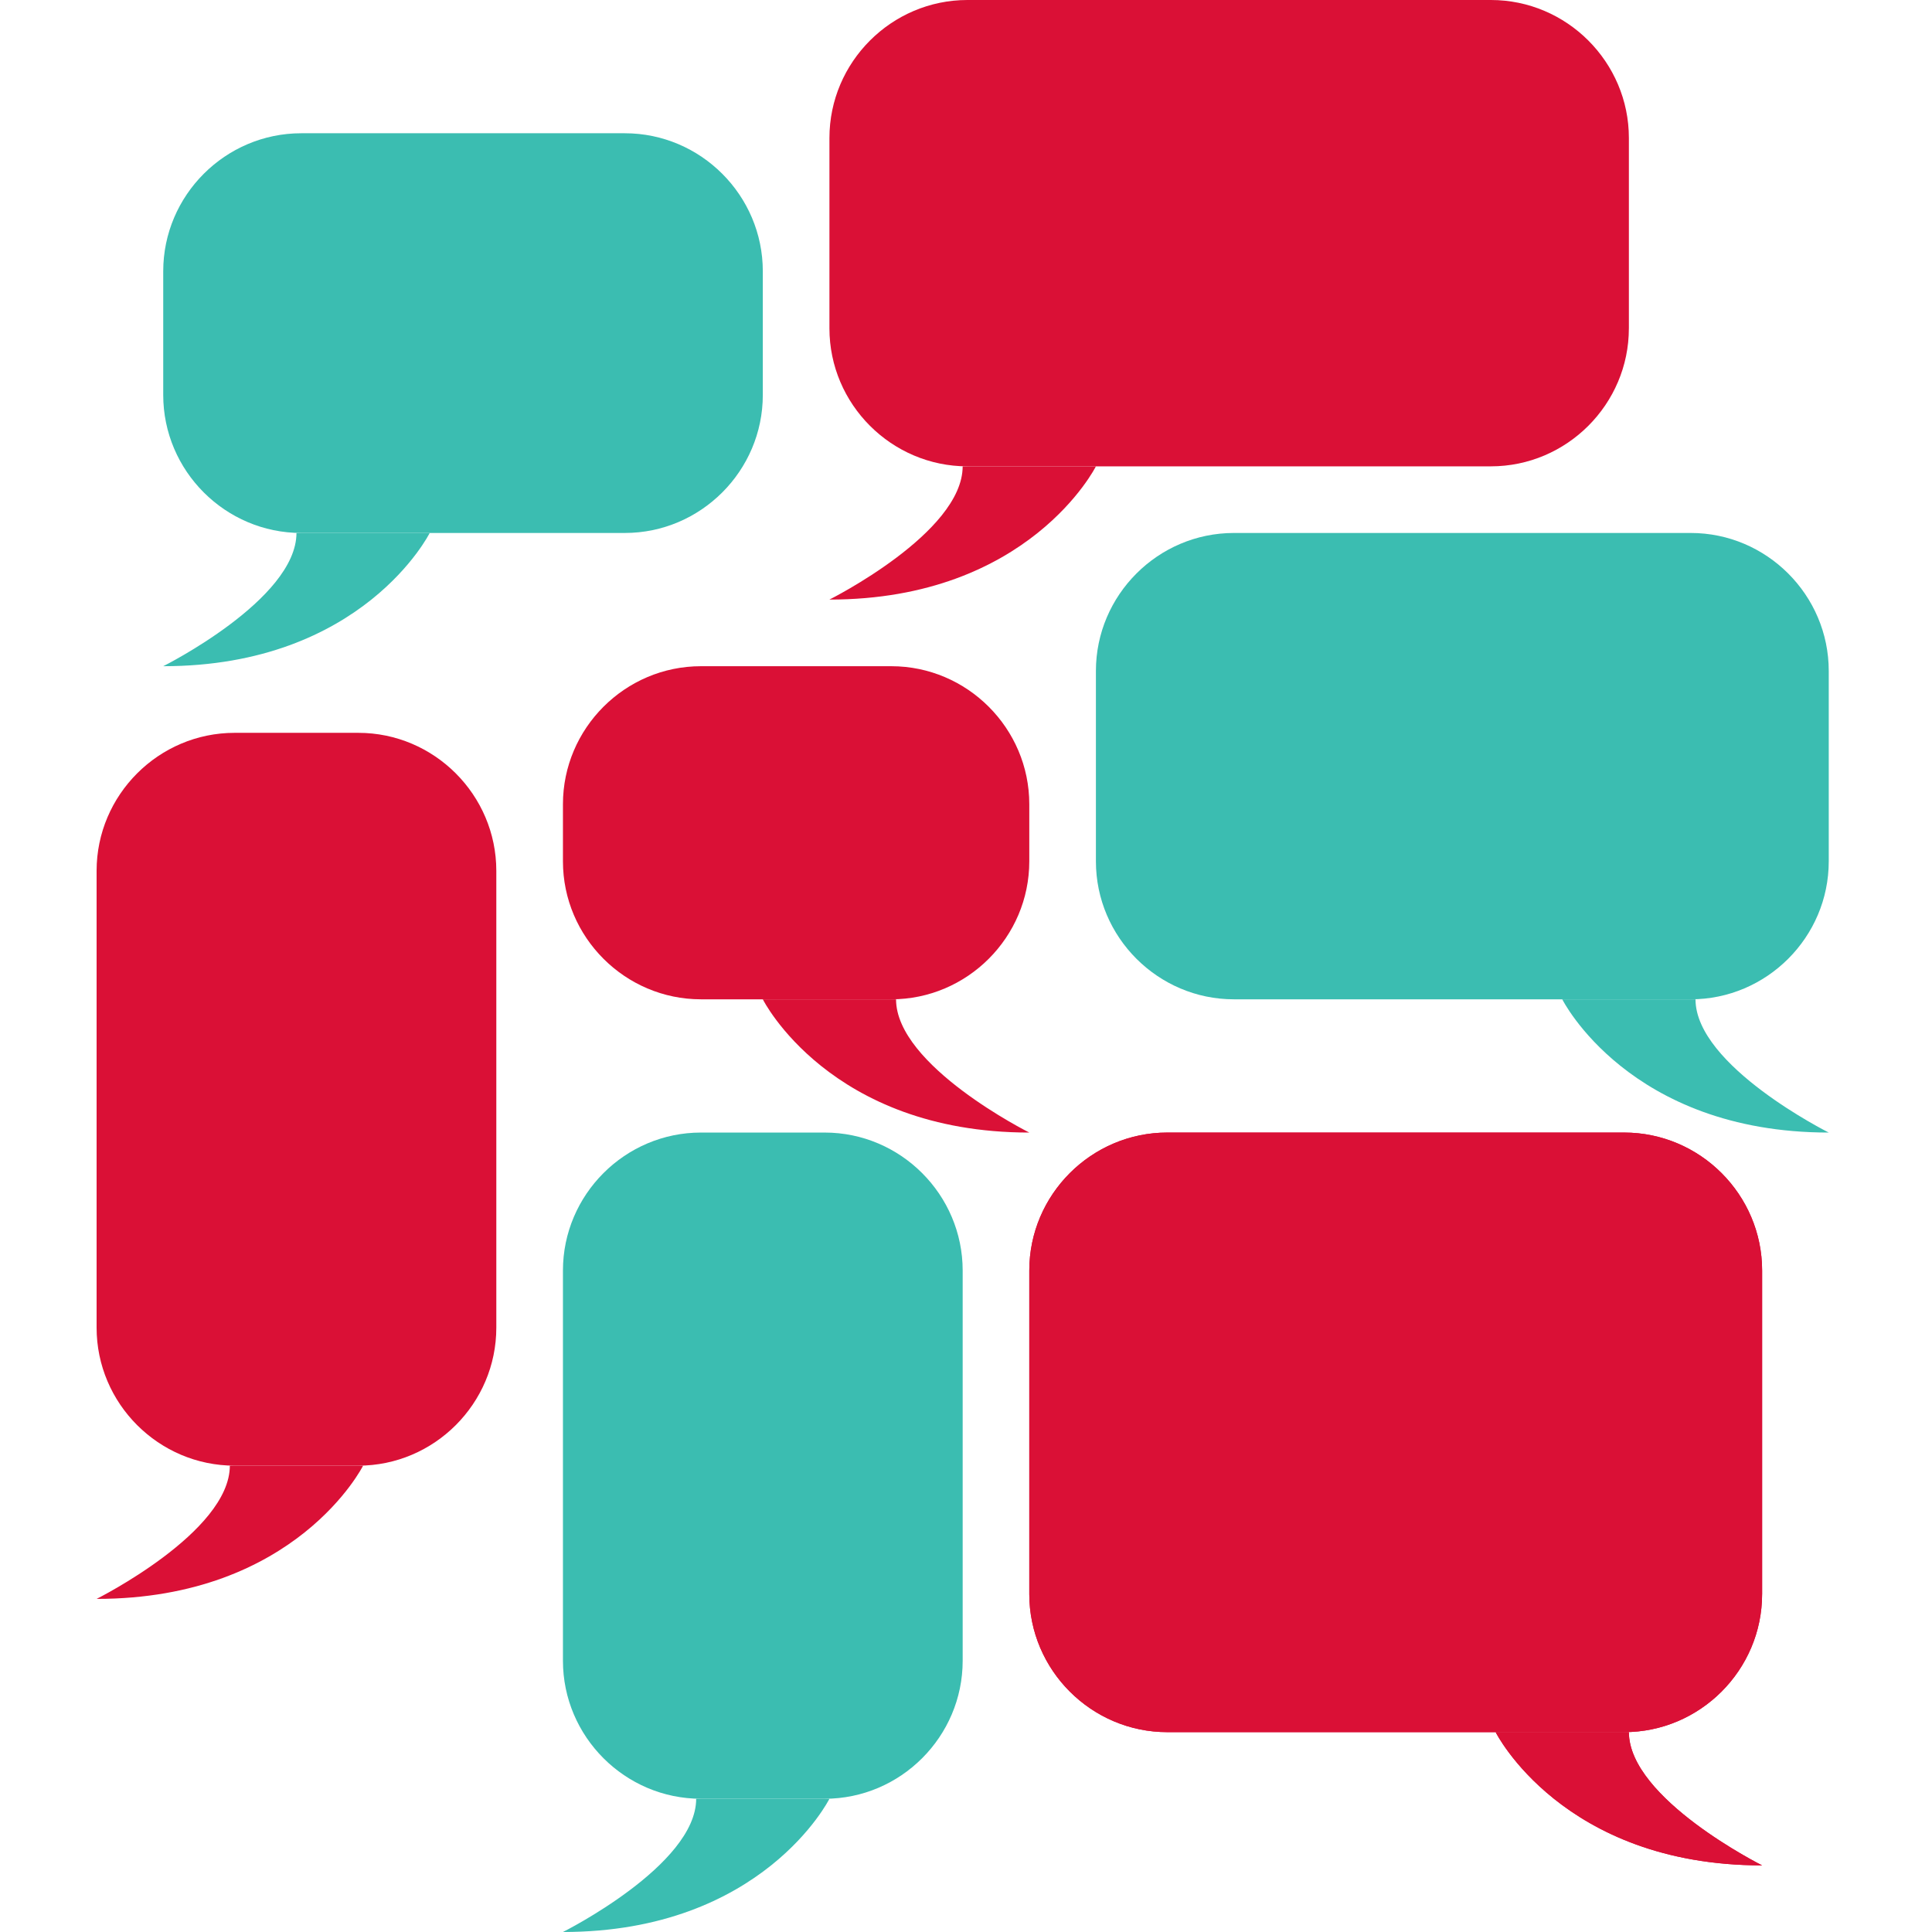
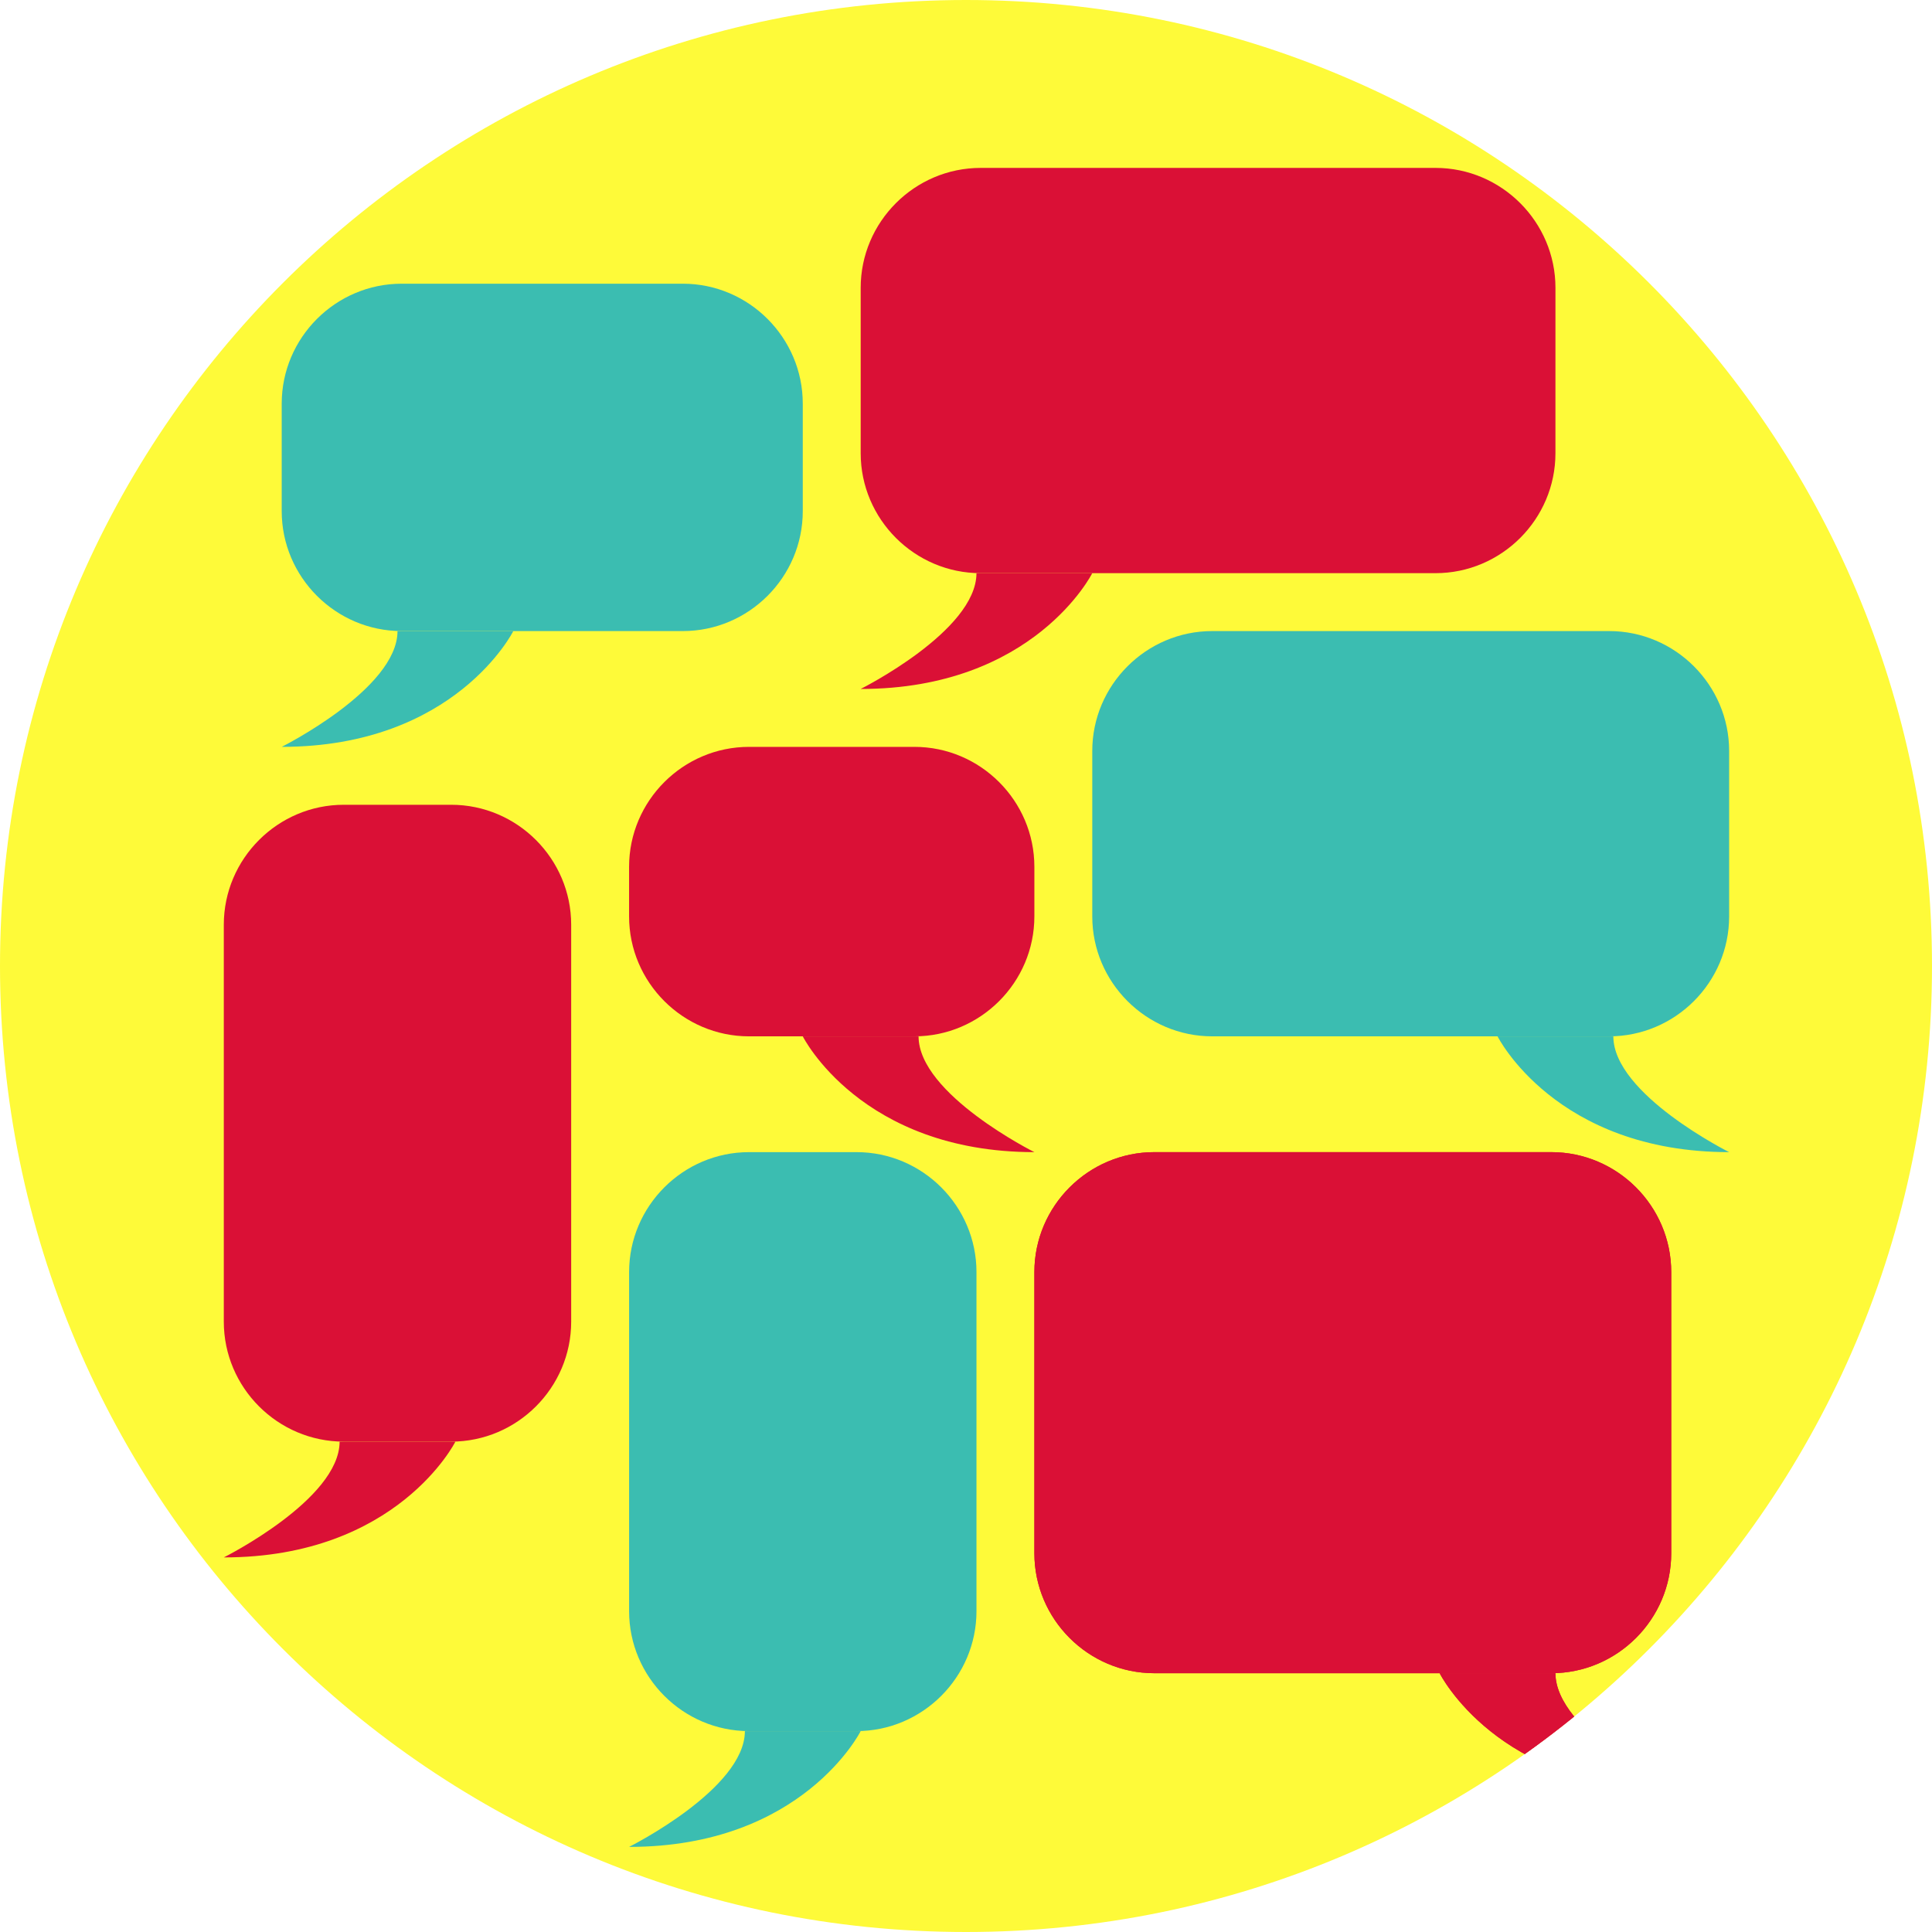
- <svg xmlns="http://www.w3.org/2000/svg" version="1.1" id="Layer_1" x="0px" y="0px" width="140px" height="140px" viewBox="0 0 140 140" enable-background="new 0 0 140 140" xml:space="preserve">
+ <svg xmlns="http://www.w3.org/2000/svg" xmlns:xlink="http://www.w3.org/1999/xlink" version="1.1" id="Layer_1" x="0px" y="0px" width="140px" height="140px" viewBox="0 0 140 140" enable-background="new 0 0 140 140" xml:space="preserve">
  <g>
-     <g>
+     <defs>
+       <circle id="SVGID_1_" cx="70" cy="70" r="70" />
+     </defs>
+     <clipPath id="SVGID_2_">
+       <use xlink:href="#SVGID_1_" overflow="visible" />
+     </clipPath>
+     <circle clip-path="url(#SVGID_2_)" fill="#FEFA39" cx="70" cy="70" r="70" />
+     <g clip-path="url(#SVGID_2_)">
      <g>
-         <path fill="#DA1036" d="M127.689,115.518c0,5.5-4.5,10-10,10H84.586c-5.5,0-10-4.5-10-10V92.069c0-5.5,4.5-10,10-10h33.104     c5.5,0,10,4.5,10,10V115.518z" />
+         <g>
+           <path fill="#DA1036" d="M121.104,112.558c0,4.779-3.911,8.689-8.69,8.689h-28.77c-4.779,0-8.689-3.91-8.689-8.689V92.179      c0-4.779,3.91-8.691,8.689-8.691h28.77c4.779,0,8.69,3.912,8.69,8.691V112.558L121.104,112.558z" />
+         </g>
+         <path fill="#DA1036" d="M104.322,121.247c0,0,4.195,8.392,16.781,8.392c0,0-8.39-4.196-8.39-8.392H104.322z" />
      </g>
-       <path fill="#DA1036" d="M108.379,125.518c0,0,4.828,9.655,19.311,9.655c0,0-9.655-4.828-9.655-9.655H108.379z" />
-     </g>
-     <g>
      <g>
-         <path fill="#3BBDB1" d="M132.518,62.414c0,5.5-4.5,10-10,10H89.414c-5.5,0-10-4.5-10-10V48.621c0-5.5,4.5-10,10-10h33.104     c5.5,0,10,4.5,10,10V62.414z" />
+         <g>
+           <path fill="#3BBDB1" d="M125.3,66.407c0,4.78-3.911,8.69-8.691,8.69H87.84c-4.779,0-8.69-3.91-8.69-8.69V54.42      c0-4.78,3.911-8.69,8.69-8.69h28.769c4.78,0,8.691,3.91,8.691,8.69V66.407z" />
+         </g>
+         <path fill="#3BBDB1" d="M108.518,75.098c0,0,4.195,8.39,16.782,8.39c0,0-8.391-4.194-8.391-8.39H108.518z" />
      </g>
-       <path fill="#3BBDB1" d="M113.207,72.414c0,0,4.827,9.655,19.311,9.655c0,0-9.655-4.828-9.655-9.655H113.207z" />
-     </g>
-     <g>
      <g>
-         <path fill="#DA1036" d="M74.586,62.414c0,5.5-4.5,10-10,10H50.793c-5.5,0-10-4.5-10-10v-4.138c0-5.5,4.5-10,10-10h13.793     c5.5,0,10,4.5,10,10V62.414z" />
+         <g>
+           <path fill="#DA1036" d="M74.954,66.407c0,4.78-3.911,8.69-8.691,8.69H54.276c-4.78,0-8.69-3.91-8.69-8.69v-3.596      c0-4.78,3.911-8.69,8.69-8.69h11.987c4.78,0,8.691,3.911,8.691,8.69V66.407z" />
+         </g>
+         <path fill="#DA1036" d="M58.172,75.098c0,0,4.196,8.39,16.782,8.39c0,0-8.391-4.194-8.391-8.39H58.172z" />
      </g>
-       <path fill="#DA1036" d="M55.276,72.414c0,0,4.828,9.655,19.31,9.655c0,0-9.655-4.828-9.655-9.655H55.276z" />
-     </g>
-     <g>
      <g>
-         <path fill="#DA1036" d="M118.034,23.793c0,5.5-4.5,10-10,10H70.104c-5.5,0-10-4.5-10-10V10c0-5.5,4.5-10,10-10h37.931     c5.5,0,10,4.5,10,10V23.793z" />
+         <g>
+           <path fill="#DA1036" d="M112.713,32.844c0,4.78-3.911,8.69-8.691,8.69H71.059c-4.78,0-8.69-3.911-8.69-8.69V20.857      c0-4.78,3.911-8.69,8.69-8.69h32.964c4.78,0,8.691,3.911,8.691,8.69L112.713,32.844L112.713,32.844z" />
+         </g>
+         <path fill="#DA1036" d="M79.149,41.534c0,0-4.195,8.391-16.782,8.391c0,0,8.391-4.196,8.391-8.391H79.149z" />
      </g>
-       <path fill="#DA1036" d="M79.414,33.793c0,0-4.828,9.655-19.311,9.655c0,0,9.655-4.828,9.655-9.655H79.414z" />
-     </g>
-     <g>
      <g>
-         <path fill="#DA1036" d="M35.965,96.207c0,5.5-4.5,10-10,10H17c-5.5,0-10-4.5-10-10V63.104c0-5.5,4.5-10,10-10h8.965     c5.5,0,10,4.5,10,10V96.207z" />
+         <g>
+           <path fill="#DA1036" d="M41.39,95.775c0,4.779-3.911,8.69-8.691,8.69h-7.791c-4.78,0-8.69-3.911-8.69-8.69V67.007      c0-4.78,3.911-8.69,8.69-8.69h7.791c4.78,0,8.691,3.911,8.691,8.69V95.775z" />
+         </g>
+         <path fill="#DA1036" d="M33,104.466c0,0-4.196,8.39-16.782,8.39c0,0,8.391-4.195,8.391-8.39H33z" />
      </g>
-       <path fill="#DA1036" d="M26.311,106.207c0,0-4.828,9.655-19.311,9.655c0,0,9.655-4.828,9.655-9.655H26.311z" />
-     </g>
-     <g>
      <g>
-         <path fill="#3BBDB1" d="M69.759,120.345c0,5.5-4.5,10-10,10h-8.966c-5.5,0-10-4.5-10-10V92.069c0-5.5,4.5-10,10-10h8.966     c5.5,0,10,4.5,10,10V120.345z" />
+         <g>
+           <path fill="#3BBDB1" d="M70.759,116.752c0,4.78-3.911,8.69-8.69,8.69h-7.792c-4.78,0-8.69-3.91-8.69-8.69V92.179      c0-4.779,3.911-8.691,8.69-8.691h7.792c4.78,0,8.69,3.912,8.69,8.691V116.752z" />
+         </g>
+         <path fill="#3BBDB1" d="M62.368,125.442c0,0-4.196,8.391-16.782,8.391c0,0,8.391-4.194,8.391-8.391H62.368z" />
      </g>
-       <path fill="#3BBDB1" d="M60.104,130.345c0,0-4.828,9.655-19.311,9.655c0,0,9.655-4.827,9.655-9.655H60.104z" />
-     </g>
-     <g>
      <g>
-         <path fill="#3BBDB1" d="M55.276,28.621c0,5.5-4.5,10-10,10H21.828c-5.5,0-10-4.5-10-10v-8.965c0-5.5,4.5-10,10-10h23.448     c5.5,0,10,4.5,10,10V28.621z" />
+         <g>
+           <path fill="#3BBDB1" d="M58.172,37.04c0,4.78-3.911,8.69-8.69,8.69H29.105c-4.78,0-8.691-3.911-8.691-8.69v-7.791      c0-4.78,3.911-8.691,8.691-8.691h20.377c4.78,0,8.69,3.911,8.69,8.691V37.04z" />
+         </g>
+         <path fill="#3BBDB1" d="M37.196,45.73c0,0-4.195,8.39-16.782,8.39c0,0,8.391-4.196,8.391-8.39H37.196z" />
      </g>
-       <path fill="#3BBDB1" d="M31.138,38.621c0,0-4.827,9.655-19.31,9.655c0,0,9.655-4.828,9.655-9.655H31.138z" />
-     </g>
-     <g>
      <g>
-         <path fill="#DA1036" d="M127.689,115.518c0,5.5-4.5,10-10,10H84.586c-5.5,0-10-4.5-10-10V92.069c0-5.5,4.5-10,10-10h33.104     c5.5,0,10,4.5,10,10V115.518z" />
+         <g>
+           <path fill="#DA1036" d="M121.104,112.558c0,4.779-3.911,8.689-8.69,8.689h-28.77c-4.779,0-8.689-3.91-8.689-8.689V92.179      c0-4.779,3.91-8.691,8.689-8.691h28.77c4.779,0,8.69,3.912,8.69,8.691V112.558L121.104,112.558z" />
+         </g>
+         <path fill="#DA1036" d="M104.322,121.247c0,0,4.195,8.392,16.781,8.392c0,0-8.39-4.196-8.39-8.392H104.322z" />
      </g>
-       <path fill="#DA1036" d="M108.379,125.518c0,0,4.828,9.655,19.311,9.655c0,0-9.655-4.828-9.655-9.655H108.379z" />
    </g>
  </g>
</svg>
